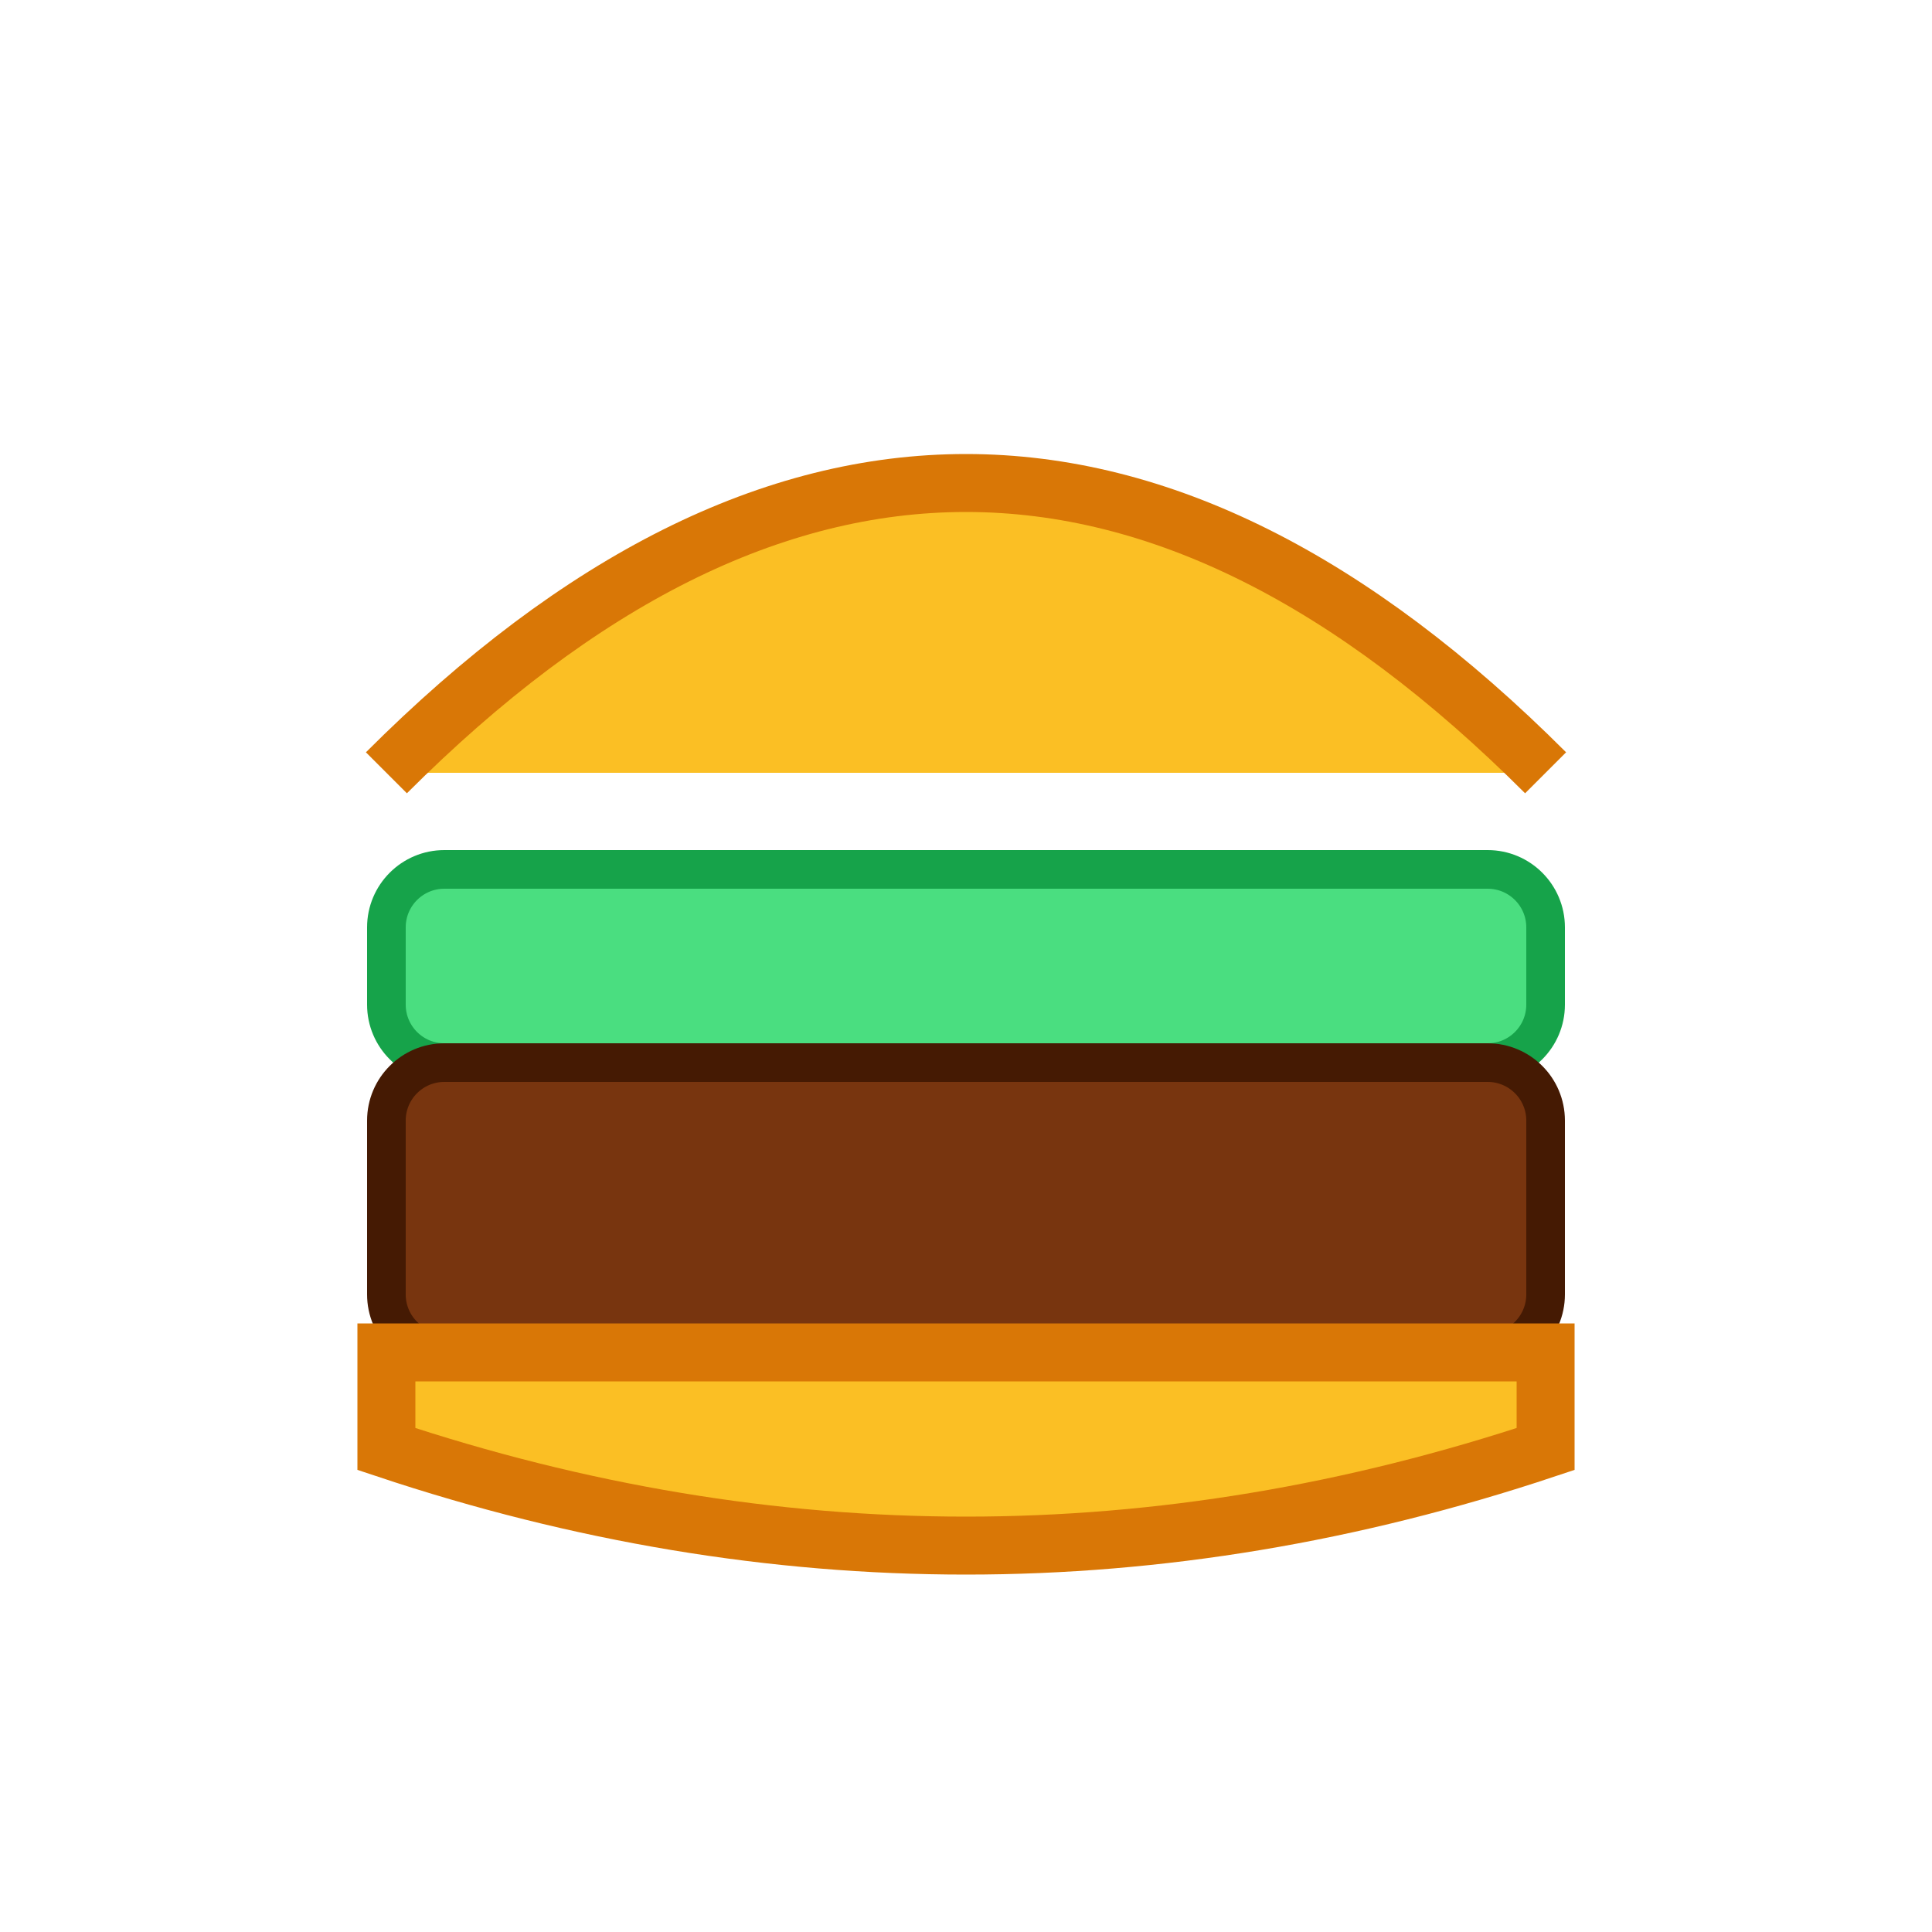
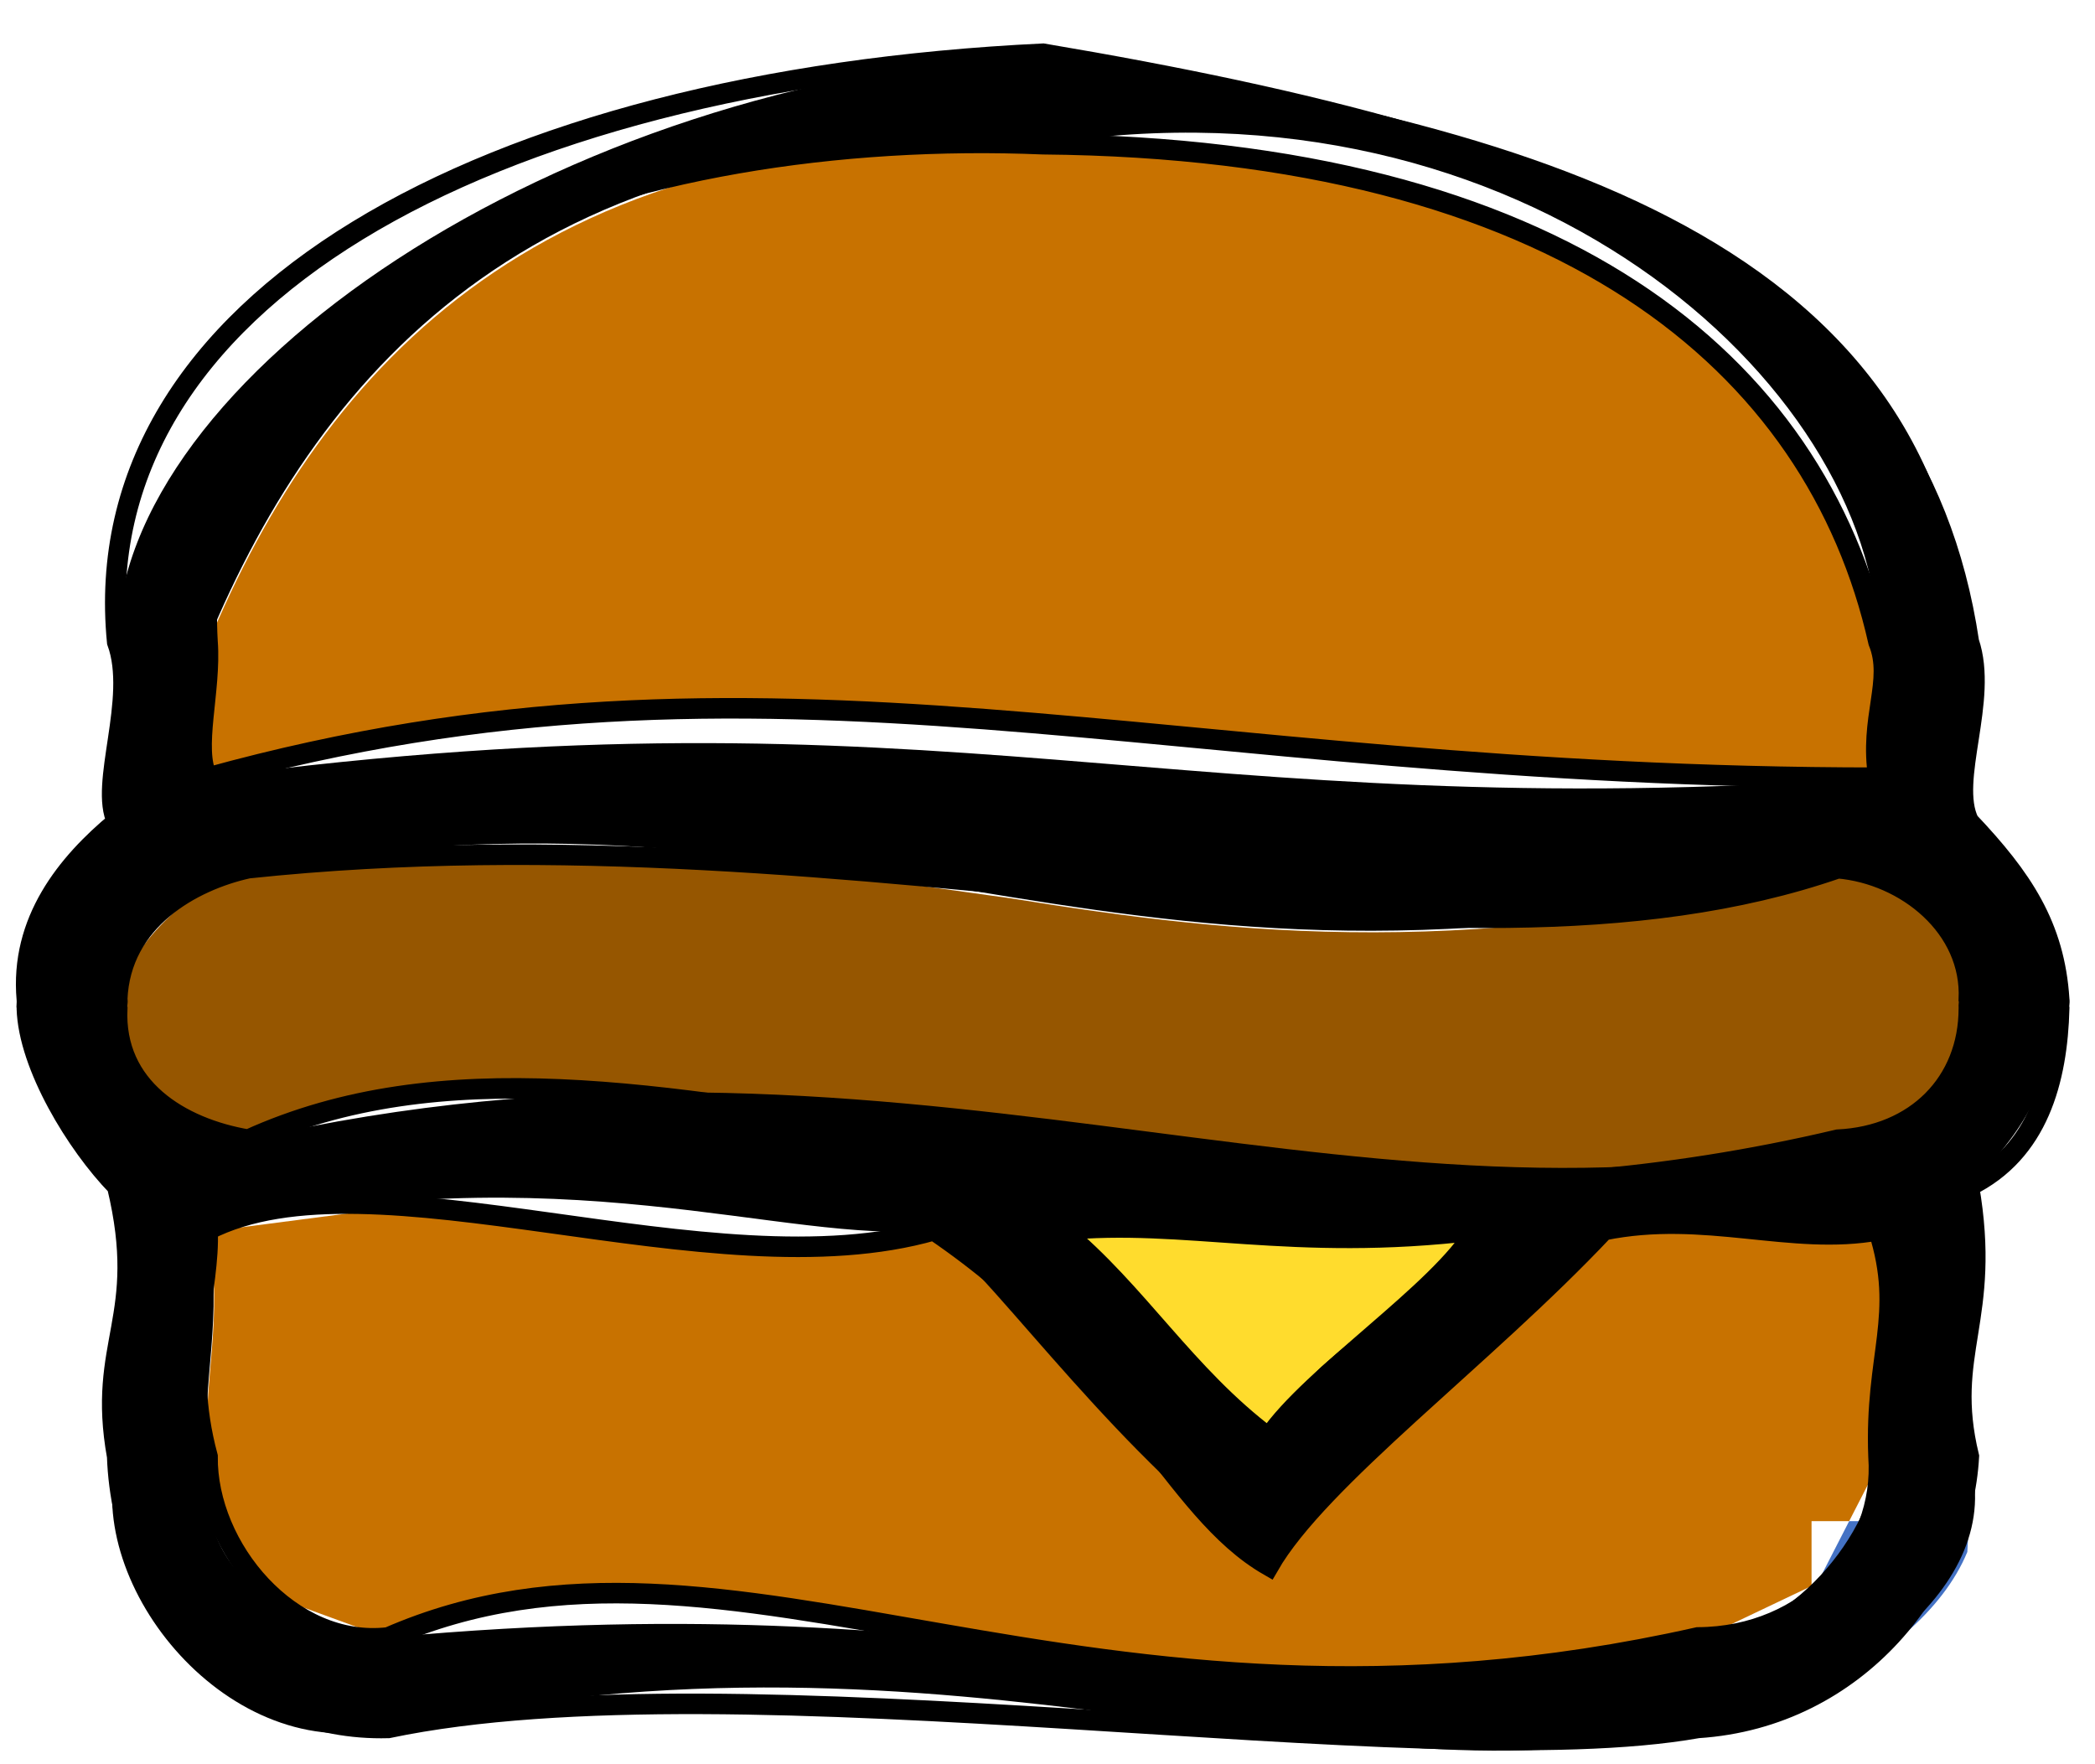
- <svg xmlns="http://www.w3.org/2000/svg" viewBox="0 0 100 100" fill="none">
-   <path d="M20 40 Q 50 10, 80 40" fill="#fbbf24" stroke="#d97706" stroke-width="3" />
-   <rect x="20" y="45" width="60" height="10" rx="3" fill="#4ade80" stroke="#16a34a" stroke-width="2" />
-   <rect x="20" y="55" width="60" height="15" rx="3" fill="#78350f" stroke="#451a03" stroke-width="2" />
-   <path d="M20 75 Q 50 85, 80 75 L 80 70 L 20 70 Z" fill="#fbbf24" stroke="#d97706" stroke-width="3" />
+ <svg xmlns="http://www.w3.org/2000/svg" width="234" height="197" viewBox="0 0 234 197" fill="none">
+   <g transform="translate(-1915 -586)">
+     <g>
+       <path d="M2057.95 596.872 2067.42 598.555 2071.15 599.818 2057.95 599.818 2057.95 596.872Z" fill="#4472C4" fill-rule="evenodd" fill-opacity="1" />
+       <path d="M2031.7 602.313C2089.66 602.837 2118.15 626.699 2125.17 657.889 2126.95 662.275 2124.1 666.321 2125.17 673.046 2044.61 673.057 2001.51 655.604 1938.24 673.046 1937.99 669.028 1939.68 664.378 1938.24 657.889 1951.04 627.085 1975.77 599.163 2031.7 602.313Z" fill="#C87200" fill-rule="evenodd" fill-opacity="1" />
+       <path d="M1993.71 682.227 2005.57 683.225 2027.94 686.344C2053.26 690.424 2079.83 693.438 2120.63 683.15 2127.18 684.164 2135.23 689.313 2135.28 697.801 2135.37 698.044 2135.24 698.369 2135.28 698.811 2135.8 707.779 2128.59 712.131 2120.63 713.463 2078.78 722.7 2040.41 708.743 1993.28 708.191L1983.48 708.599 1977.66 707.846C1965.12 707.309 1953.55 708.587 1942.78 713.463 1934.92 712.784 1928.15 706.096 1928.13 698.811 1928.04 698.541 1928.22 698.078 1928.13 697.801 1929.05 691.944 1936.52 684.64 1942.78 683.149 1960.23 681.307 1977.27 681.357 1993.71 682.227Z" fill="#965600" fill-rule="evenodd" fill-opacity="1" />
+       <path d="M1958.42 720.937 1976.39 722.73C1991.3 724.8 2007.05 727.15 2019.51 723.568 2027.83 730.835 2039.93 748.556 2056.97 761.027L2064.57 751.843 2072.78 743.964C2079.77 737.589 2087.73 730.661 2094.42 723.569 2100.08 722.412 2105.33 722.859 2110.39 723.373L2113.67 723.416 2115.96 723.703C2118.44 723.889 2121.37 723.916 2125.17 723.569 2126.64 732.095 2124.16 741.608 2125.17 748.831L2121.54 755.904 2117.34 755.904 2117.34 763.147 2104.96 769.04C2077.58 774.57 2058.79 772.93 2037.93 770.727L2037.1 770.657 2020.17 768.596C1996.98 764.57 1977.63 760.691 1958.45 769.04L1945.91 764.458 1944.22 763.25C1940.51 759.319 1938.18 753.949 1938.24 748.83 1937.52 740.417 1940.09 733.417 1938.24 723.569L1958.42 720.937Z" fill="#C87200" fill-rule="evenodd" fill-opacity="1" />
+       <path d="M2033.8 723.568C2040.7 722.884 2047.12 723.505 2054.4 723.986L2056.64 723.95 2059.43 723.997C2067.1 724.881 2073.93 725.623 2080.14 723.568 2070.25 735.073 2061.28 737.036 2056.97 746.739 2042.9 737.881 2040.99 725.731 2033.8 723.568Z" fill="#FFDC2D" fill-rule="evenodd" fill-opacity="1" />
+       <path d="M2121.54 755.905 2134.92 755.905 2134.74 759.341C2133.38 762.636 2130.97 765.681 2127.9 768.361L2125.97 769.269 2117.34 775.773 2117.34 763.148 2117.98 762.844 2121.54 755.905Z" fill="#4472C4" fill-rule="evenodd" fill-opacity="1" />
+       <path d="M2134.91 718.493C2140.45 713.029 2144.07 707.767 2145 698.64 2144.96 698.148 2145.08 697.967 2145 697.63 2145.29 690.227 2140.84 680.319 2134.91 677.777 2134.16 673.668 2135.2 664.343 2134.91 657.703 2131.22 609.617 2078.94 598.745 2031.5 592 1976.97 594.863 1928.22 628.41 1928.09 657.703 1929.41 666.234 1925.86 671.593 1928.09 677.777 1921.63 683.149 1918.19 689.475 1918 697.63 1918.04 697.99 1917.94 698.187 1918 698.64 1917.84 706.509 1922.48 713.468 1928.09 718.493 1930.35 733.169 1927.99 734.613 1928.09 748.676 1924.22 763.049 1940.63 783.407 1958.36 779 2023.07 764.958 2064.27 789.069 2104.64 779 2120.82 775.962 2139.46 763.379 2134.91 748.676 2133.74 739.687 2136.54 729.552 2134.91 718.493ZM1938.18 672.865C1937.93 668.846 1939.62 664.194 1938.18 657.703 1950.96 626.889 1975.65 598.957 2031.5 602.108 2085.23 593.606 2124.15 628.792 2124.82 657.703 2125.79 661.206 2124.81 665.315 2124.82 672.865 2044.97 678.504 2021.52 661.838 1938.18 672.865ZM1928.09 697.63C1929 691.77 1936.47 684.464 1942.72 682.973 2014.17 670.911 2038.82 703.557 2120.28 682.973 2126.83 683.988 2134.87 689.138 2134.91 697.63 2134.98 697.924 2134.85 698.213 2134.91 698.64 2135.43 707.611 2128.23 711.964 2120.28 713.297 2064.58 725.616 2015.04 696.69 1942.72 713.297 1934.87 712.618 1928.11 705.927 1928.09 698.64 1928.04 698.187 1928.09 698.042 1928.09 697.63ZM2079.86 723.405C2069.99 734.914 2061.03 736.878 2056.72 746.583 2042.68 737.723 2040.77 725.569 2033.59 723.405 2052.54 720.438 2067.47 727.516 2079.86 723.405ZM2124.82 748.676C2123.79 758.868 2113.42 769.125 2104.64 768.892 2049.96 779.956 2029.61 762.329 1958.36 768.892 1947.15 767.778 1936.52 762.182 1938.18 748.676 1937.46 740.26 1940.03 733.257 1938.18 723.405 1978 714.468 2002.4 725.043 2019.32 723.405 2027.63 730.674 2039.72 748.401 2056.72 760.876 2071.23 740.962 2084.19 733.806 2094.12 723.405 2108.39 720.202 2109.64 724.793 2124.82 723.405 2126.28 731.935 2123.81 741.45 2124.82 748.676Z" fill="#000000" fill-rule="evenodd" fill-opacity="1" />
+       <path d="M2134.91 718.493C2142.67 714.71 2144.79 706.614 2145 698.64 2144.92 698.368 2145.07 697.993 2145 697.63 2144.48 689.418 2140.87 684.074 2134.91 677.777 2132.63 673.136 2137.12 664.194 2134.91 657.703 2128.83 617.087 2092 602.207 2031.5 592 1968.93 595.003 1924.38 619.777 1928.09 657.703 1930.43 664.098 1926.03 673.598 1928.09 677.777 1922.47 682.436 1917.22 688.877 1918 697.63 1918.04 698.052 1917.95 698.417 1918 698.64 1918.18 705.009 1923.54 713.819 1928.09 718.493 1931.64 733.294 1925.78 735.849 1928.09 748.676 1928.7 765.835 1941.77 779.45 1958.36 779 1997.52 770.793 2073.67 784.51 2104.64 779 2122.6 777.836 2134.15 762.702 2134.91 748.676 2132.09 737.048 2137.49 733.436 2134.91 718.493ZM1938.18 672.865C1936.5 669.652 1938.59 663.173 1938.18 657.703 1935.74 616.865 1985.89 600.21 2031.5 602.108 2089.37 602.633 2117.81 626.502 2124.82 657.703 2126.6 662.09 2123.75 666.138 2124.82 672.865 2044.39 672.876 2001.36 655.418 1938.18 672.865ZM1928.09 697.63C1928.44 688.767 1936.45 684.362 1942.72 682.973 2012.41 675.6 2075.49 698.523 2120.28 682.973 2127.89 683.627 2135.29 689.585 2134.91 697.63 2135 697.873 2134.87 698.198 2134.91 698.64 2134.9 706.909 2129 712.878 2120.28 713.297 2041.64 731.867 1985.71 693.786 1942.72 713.297 1935.11 712.017 1927.68 707.469 1928.09 698.64 1928 698.37 1928.18 697.906 1928.09 697.63ZM2079.86 723.405C2075.9 730.25 2061.4 739.661 2056.72 746.583 2047.41 739.597 2042.04 730.341 2033.59 723.405 2047.38 722.037 2059.22 725.89 2079.86 723.405ZM2124.82 748.676C2125.6 759.247 2116.94 768.836 2104.64 768.892 2035.62 784.413 1996.67 752.189 1958.36 768.892 1947.49 770.161 1938.07 758.917 1938.18 748.676 1935.2 737.634 1938.49 729.972 1938.18 723.405 1956.44 714.003 1994.44 730.57 2019.32 723.405 2040.74 738.005 2045.79 754.594 2056.72 760.876 2062.32 751.131 2080.76 737.594 2094.12 723.405 2105.41 721.092 2115.1 725.195 2124.82 723.405 2127.84 732.938 2124.38 737.275 2124.82 748.676Z" stroke="#000000" stroke-width="2.292" stroke-linecap="butt" stroke-linejoin="miter" stroke-miterlimit="8" stroke-opacity="1" fill="none" fill-rule="evenodd" />
+     </g>
+   </g>
</svg>
